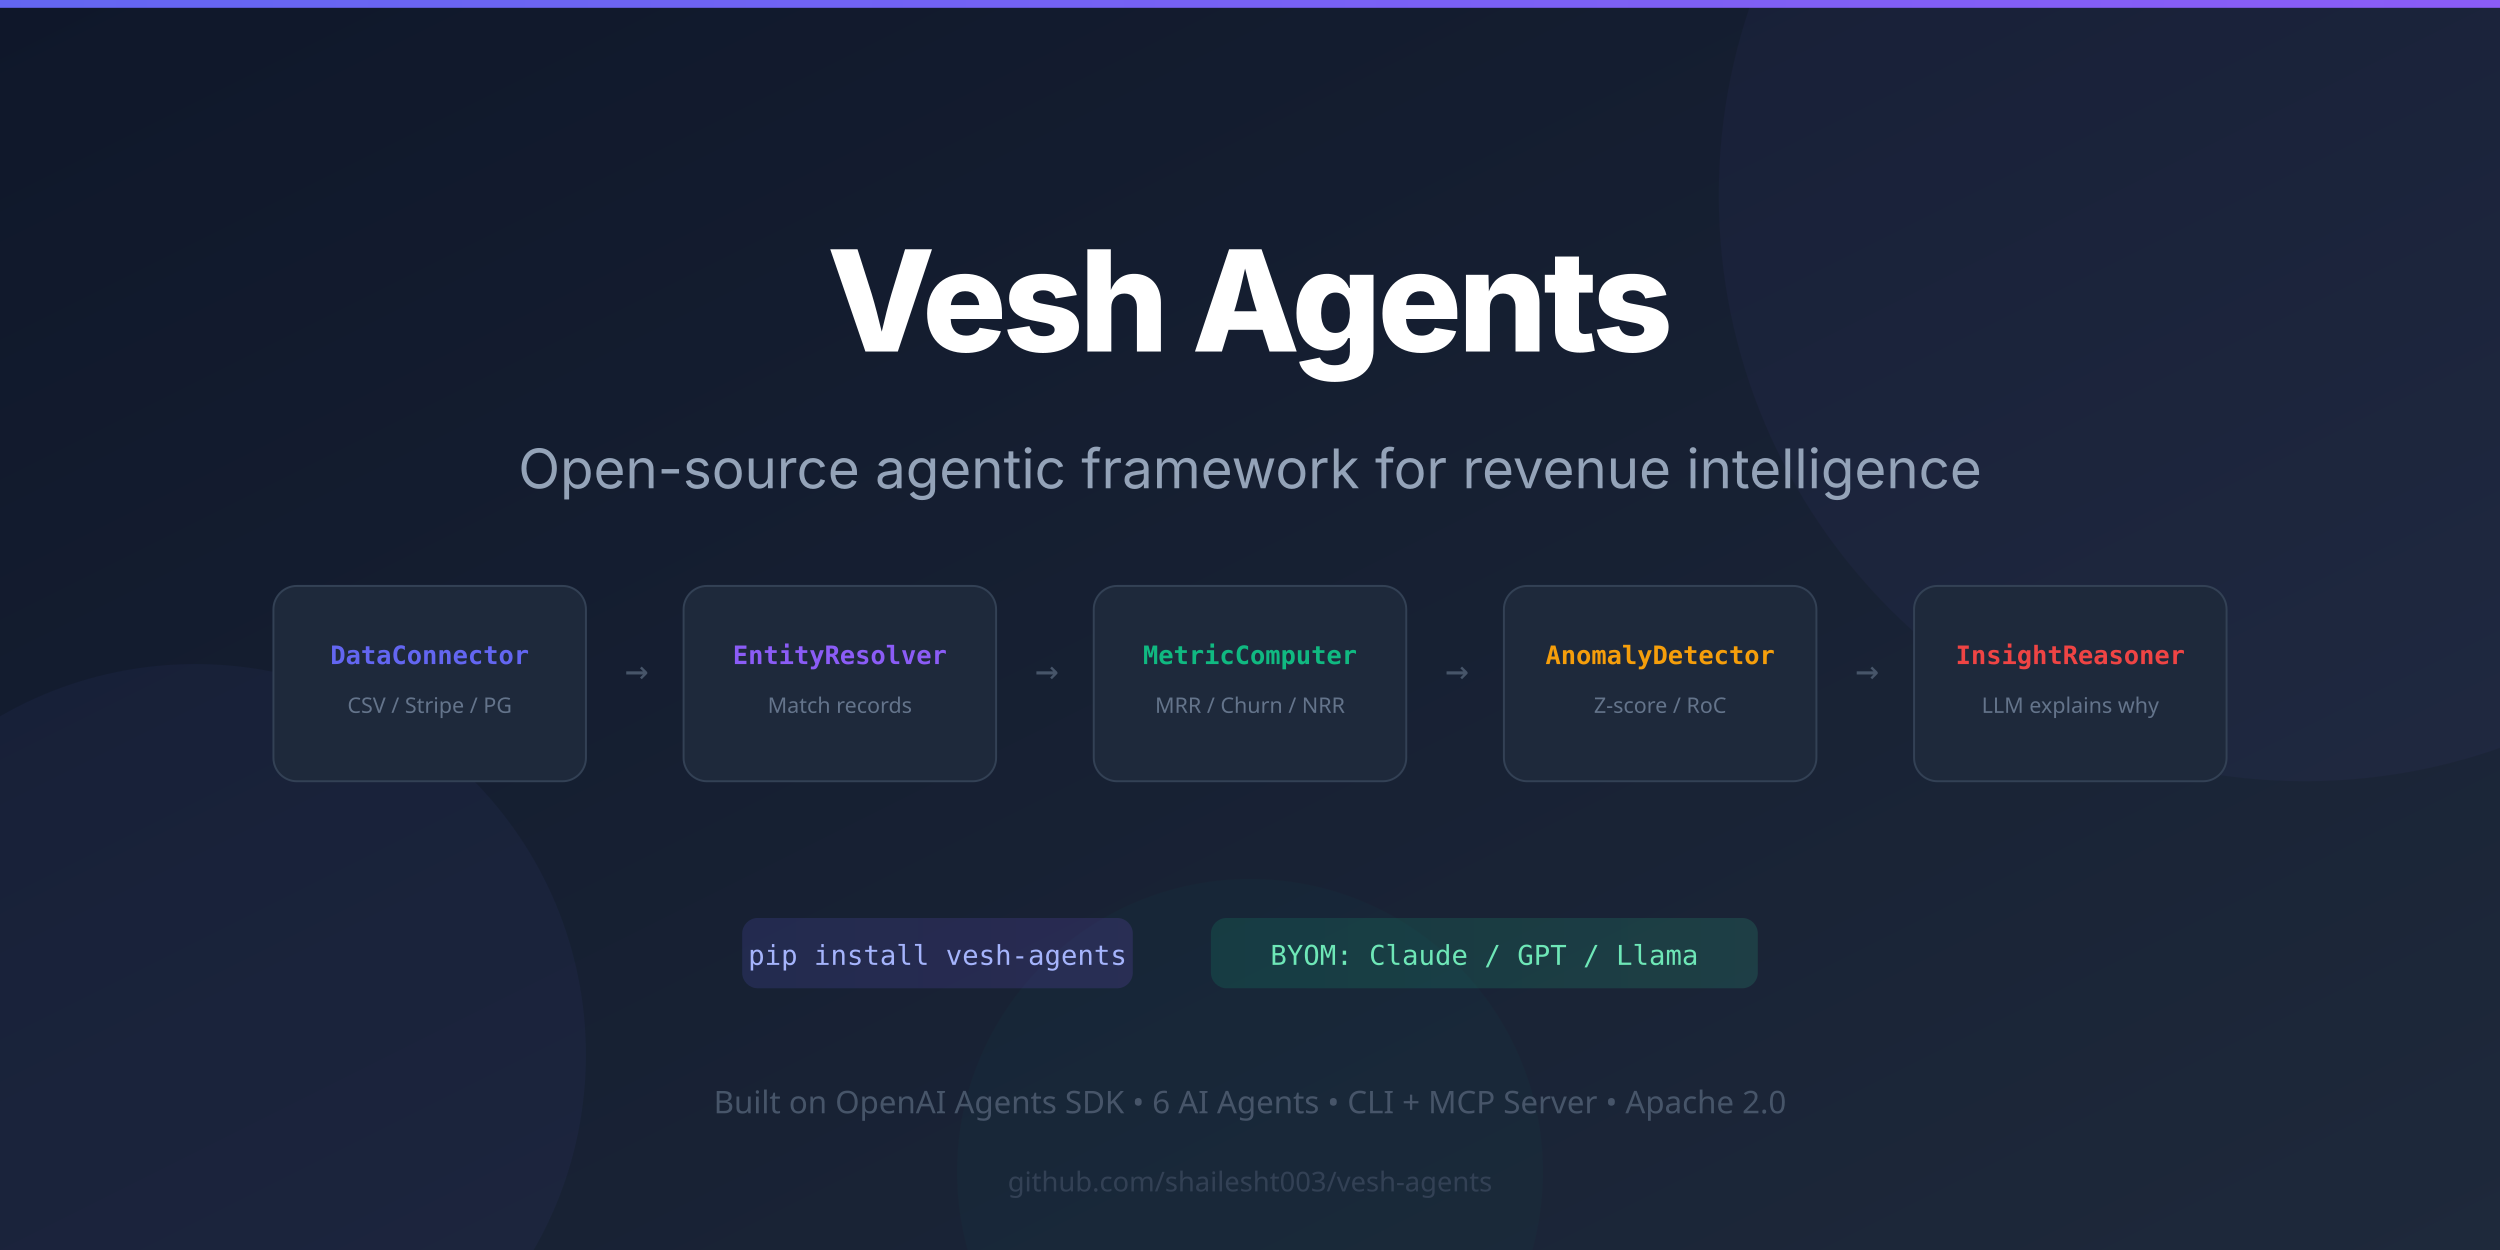
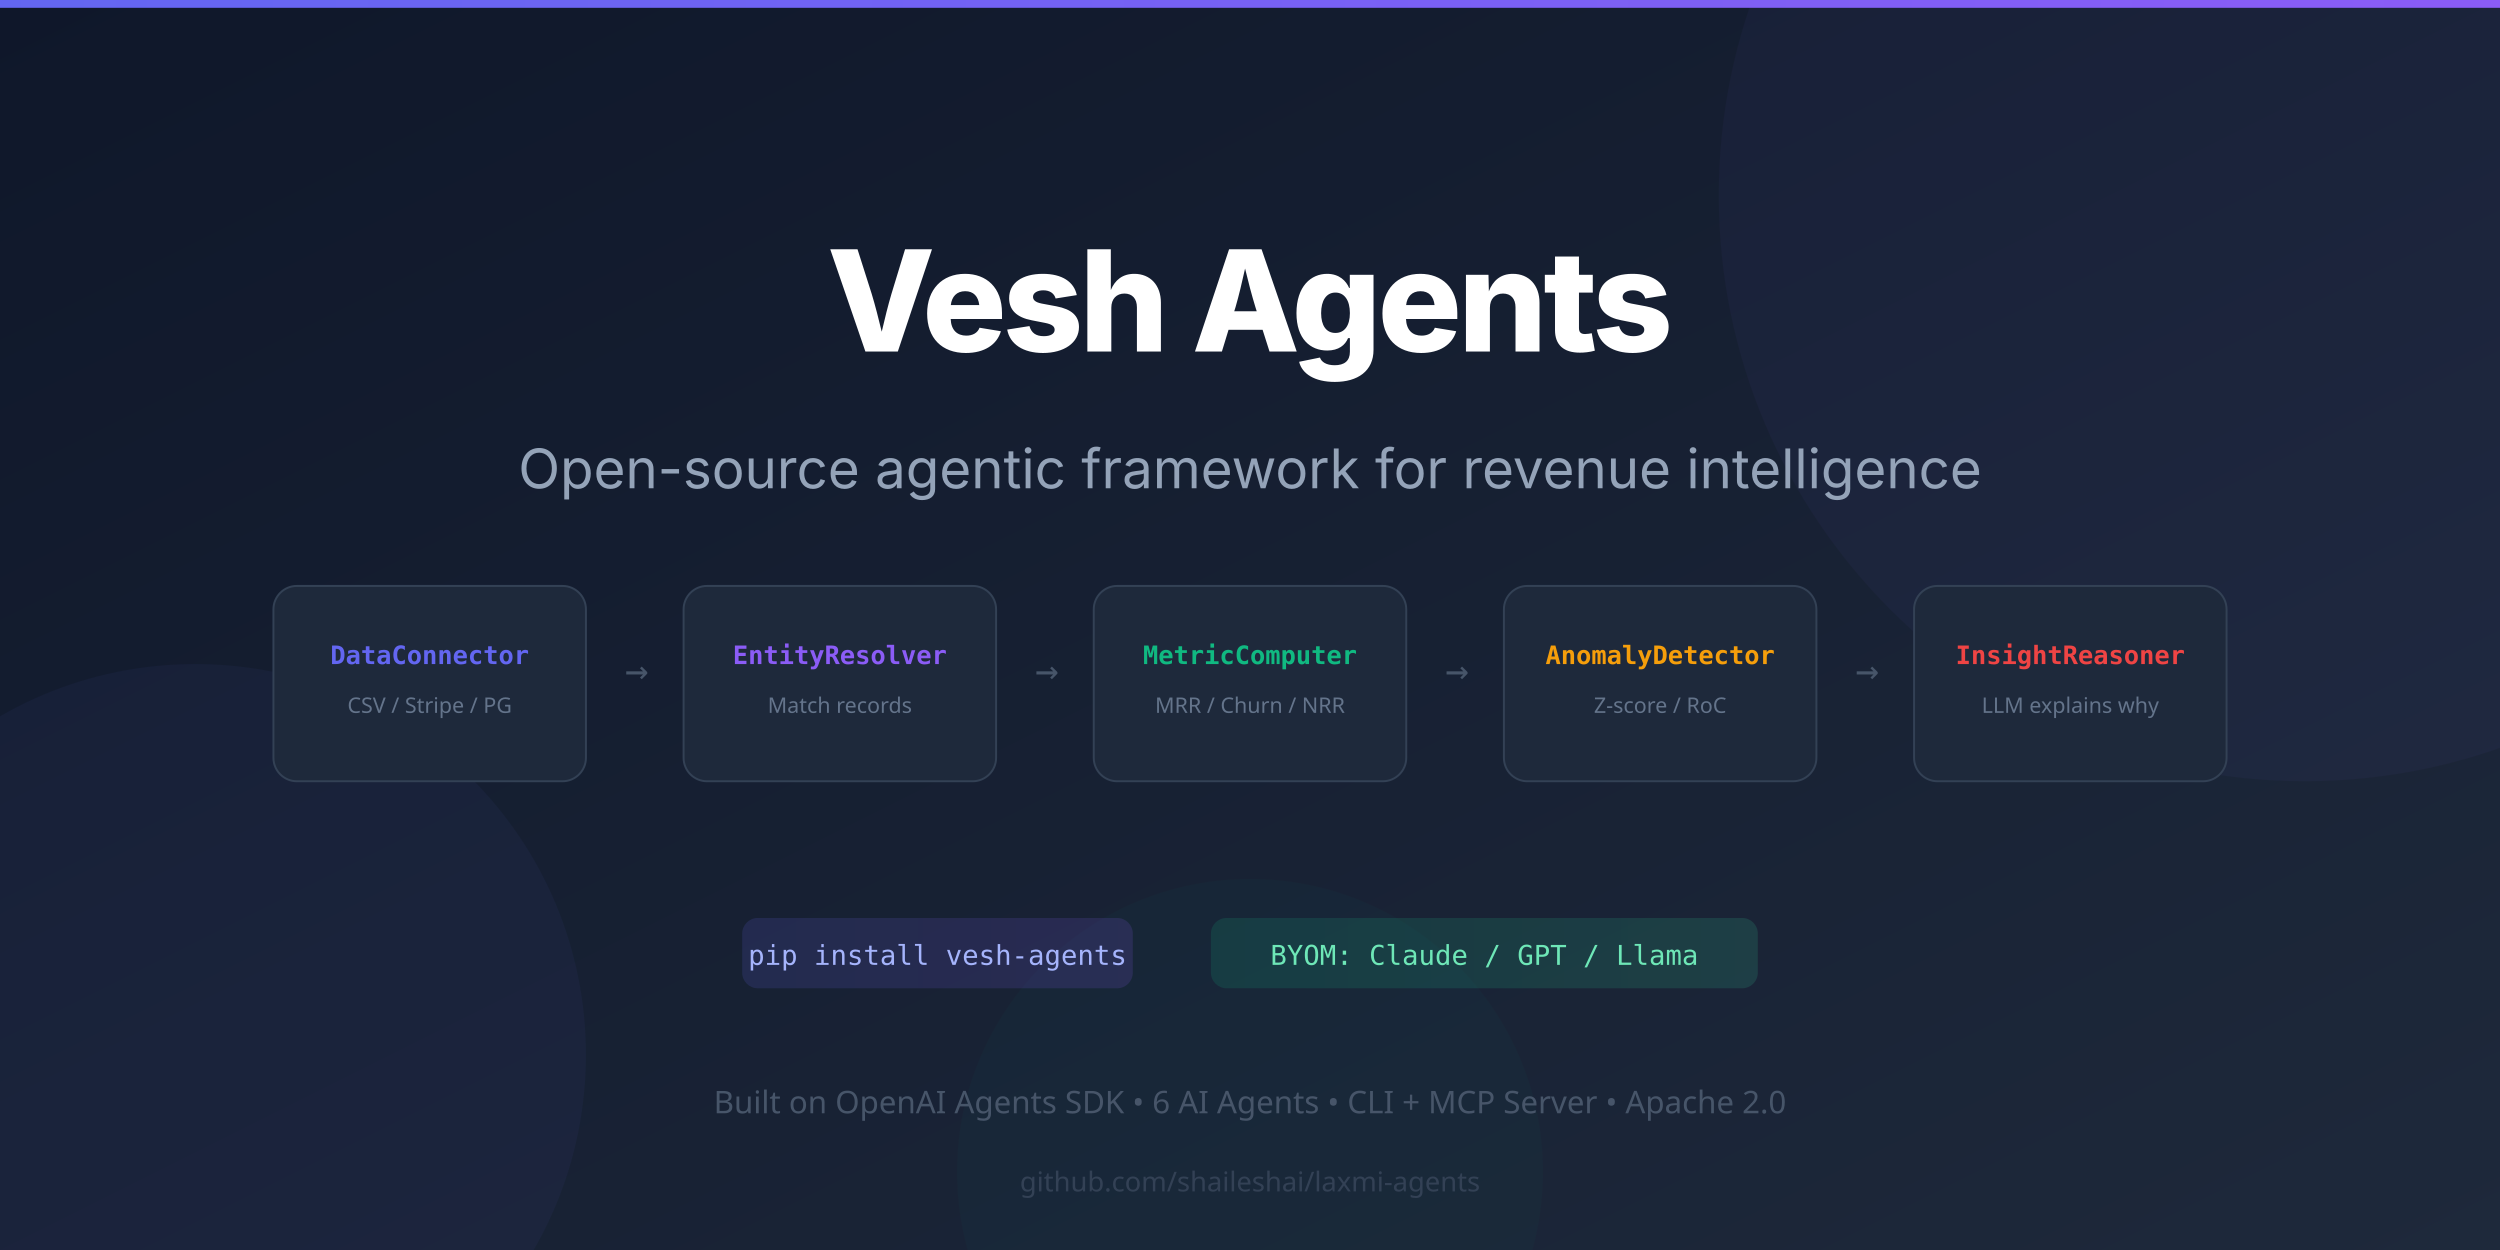
<svg xmlns="http://www.w3.org/2000/svg" width="1280" height="640" viewBox="0 0 1280 640">
  <defs>
    <linearGradient id="bg" x1="0%" y1="0%" x2="100%" y2="100%">
      <stop offset="0%" style="stop-color:#0f172a" />
      <stop offset="100%" style="stop-color:#1e293b" />
    </linearGradient>
    <linearGradient id="accent" x1="0%" y1="0%" x2="100%" y2="0%">
      <stop offset="0%" style="stop-color:#6366f1" />
      <stop offset="100%" style="stop-color:#8b5cf6" />
    </linearGradient>
    <linearGradient id="green" x1="0%" y1="0%" x2="100%" y2="0%">
      <stop offset="0%" style="stop-color:#10b981" />
      <stop offset="100%" style="stop-color:#34d399" />
    </linearGradient>
  </defs>
  <rect width="1280" height="640" fill="url(#bg)" />
  <rect x="0" y="0" width="1280" height="4" fill="url(#accent)" />
  <circle cx="100" cy="540" r="200" fill="#6366f1" opacity="0.05" />
  <circle cx="1180" cy="100" r="300" fill="#8b5cf6" opacity="0.04" />
  <circle cx="640" cy="600" r="150" fill="#10b981" opacity="0.03" />
  <text x="640" y="180" font-family="system-ui, -apple-system, sans-serif" font-size="72" font-weight="800" fill="white" text-anchor="middle" letter-spacing="-2">
    Vesh Agents
  </text>
  <text x="640" y="250" font-family="system-ui, -apple-system, sans-serif" font-size="28" fill="#94a3b8" text-anchor="middle" font-weight="400">
    Open-source agentic framework for revenue intelligence
  </text>
  <rect x="140" y="300" width="160" height="100" rx="12" fill="#1e293b" stroke="#334155" stroke-width="1" />
  <text x="220" y="340" font-family="monospace" font-size="13" fill="#6366f1" text-anchor="middle" font-weight="600">DataConnector</text>
  <text x="220" y="365" font-family="system-ui, sans-serif" font-size="11" fill="#64748b" text-anchor="middle">CSV / Stripe / PG</text>
  <text x="320" y="350" font-family="monospace" font-size="20" fill="#475569">→</text>
  <rect x="350" y="300" width="160" height="100" rx="12" fill="#1e293b" stroke="#334155" stroke-width="1" />
  <text x="430" y="340" font-family="monospace" font-size="13" fill="#8b5cf6" text-anchor="middle" font-weight="600">EntityResolver</text>
  <text x="430" y="365" font-family="system-ui, sans-serif" font-size="11" fill="#64748b" text-anchor="middle">Match records</text>
  <text x="530" y="350" font-family="monospace" font-size="20" fill="#475569">→</text>
  <rect x="560" y="300" width="160" height="100" rx="12" fill="#1e293b" stroke="#334155" stroke-width="1" />
  <text x="640" y="340" font-family="monospace" font-size="13" fill="#10b981" text-anchor="middle" font-weight="600">MetricComputer</text>
  <text x="640" y="365" font-family="system-ui, sans-serif" font-size="11" fill="#64748b" text-anchor="middle">MRR / Churn / NRR</text>
  <text x="740" y="350" font-family="monospace" font-size="20" fill="#475569">→</text>
  <rect x="770" y="300" width="160" height="100" rx="12" fill="#1e293b" stroke="#334155" stroke-width="1" />
  <text x="850" y="340" font-family="monospace" font-size="13" fill="#f59e0b" text-anchor="middle" font-weight="600">AnomalyDetector</text>
  <text x="850" y="365" font-family="system-ui, sans-serif" font-size="11" fill="#64748b" text-anchor="middle">Z-score / RoC</text>
  <text x="950" y="350" font-family="monospace" font-size="20" fill="#475569">→</text>
  <rect x="980" y="300" width="160" height="100" rx="12" fill="#1e293b" stroke="#334155" stroke-width="1" />
  <text x="1060" y="340" font-family="monospace" font-size="13" fill="#ef4444" text-anchor="middle" font-weight="600">InsightReasoner</text>
  <text x="1060" y="365" font-family="system-ui, sans-serif" font-size="11" fill="#64748b" text-anchor="middle">LLM explains why</text>
  <rect x="380" y="470" width="200" height="36" rx="8" fill="url(#accent)" opacity="0.15" />
  <text x="480" y="494" font-family="monospace" font-size="14" fill="#a5b4fc" text-anchor="middle">pip install vesh-agents</text>
  <rect x="620" y="470" width="280" height="36" rx="8" fill="url(#green)" opacity="0.15" />
  <text x="760" y="494" font-family="monospace" font-size="14" fill="#6ee7b7" text-anchor="middle">BYOM: Claude / GPT / Llama</text>
  <text x="640" y="570" font-family="system-ui, sans-serif" font-size="16" fill="#475569" text-anchor="middle">
    Built on OpenAI Agents SDK  •  6 AI Agents  •  CLI + MCP Server  •  Apache 2.0
  </text>
  <text x="640" y="610" font-family="system-ui, sans-serif" font-size="14" fill="#334155" text-anchor="middle">
-     github.com/shailesht003/vesh-agents
+     github.com/shaileshai/laxmi-agents
  </text>
</svg>
